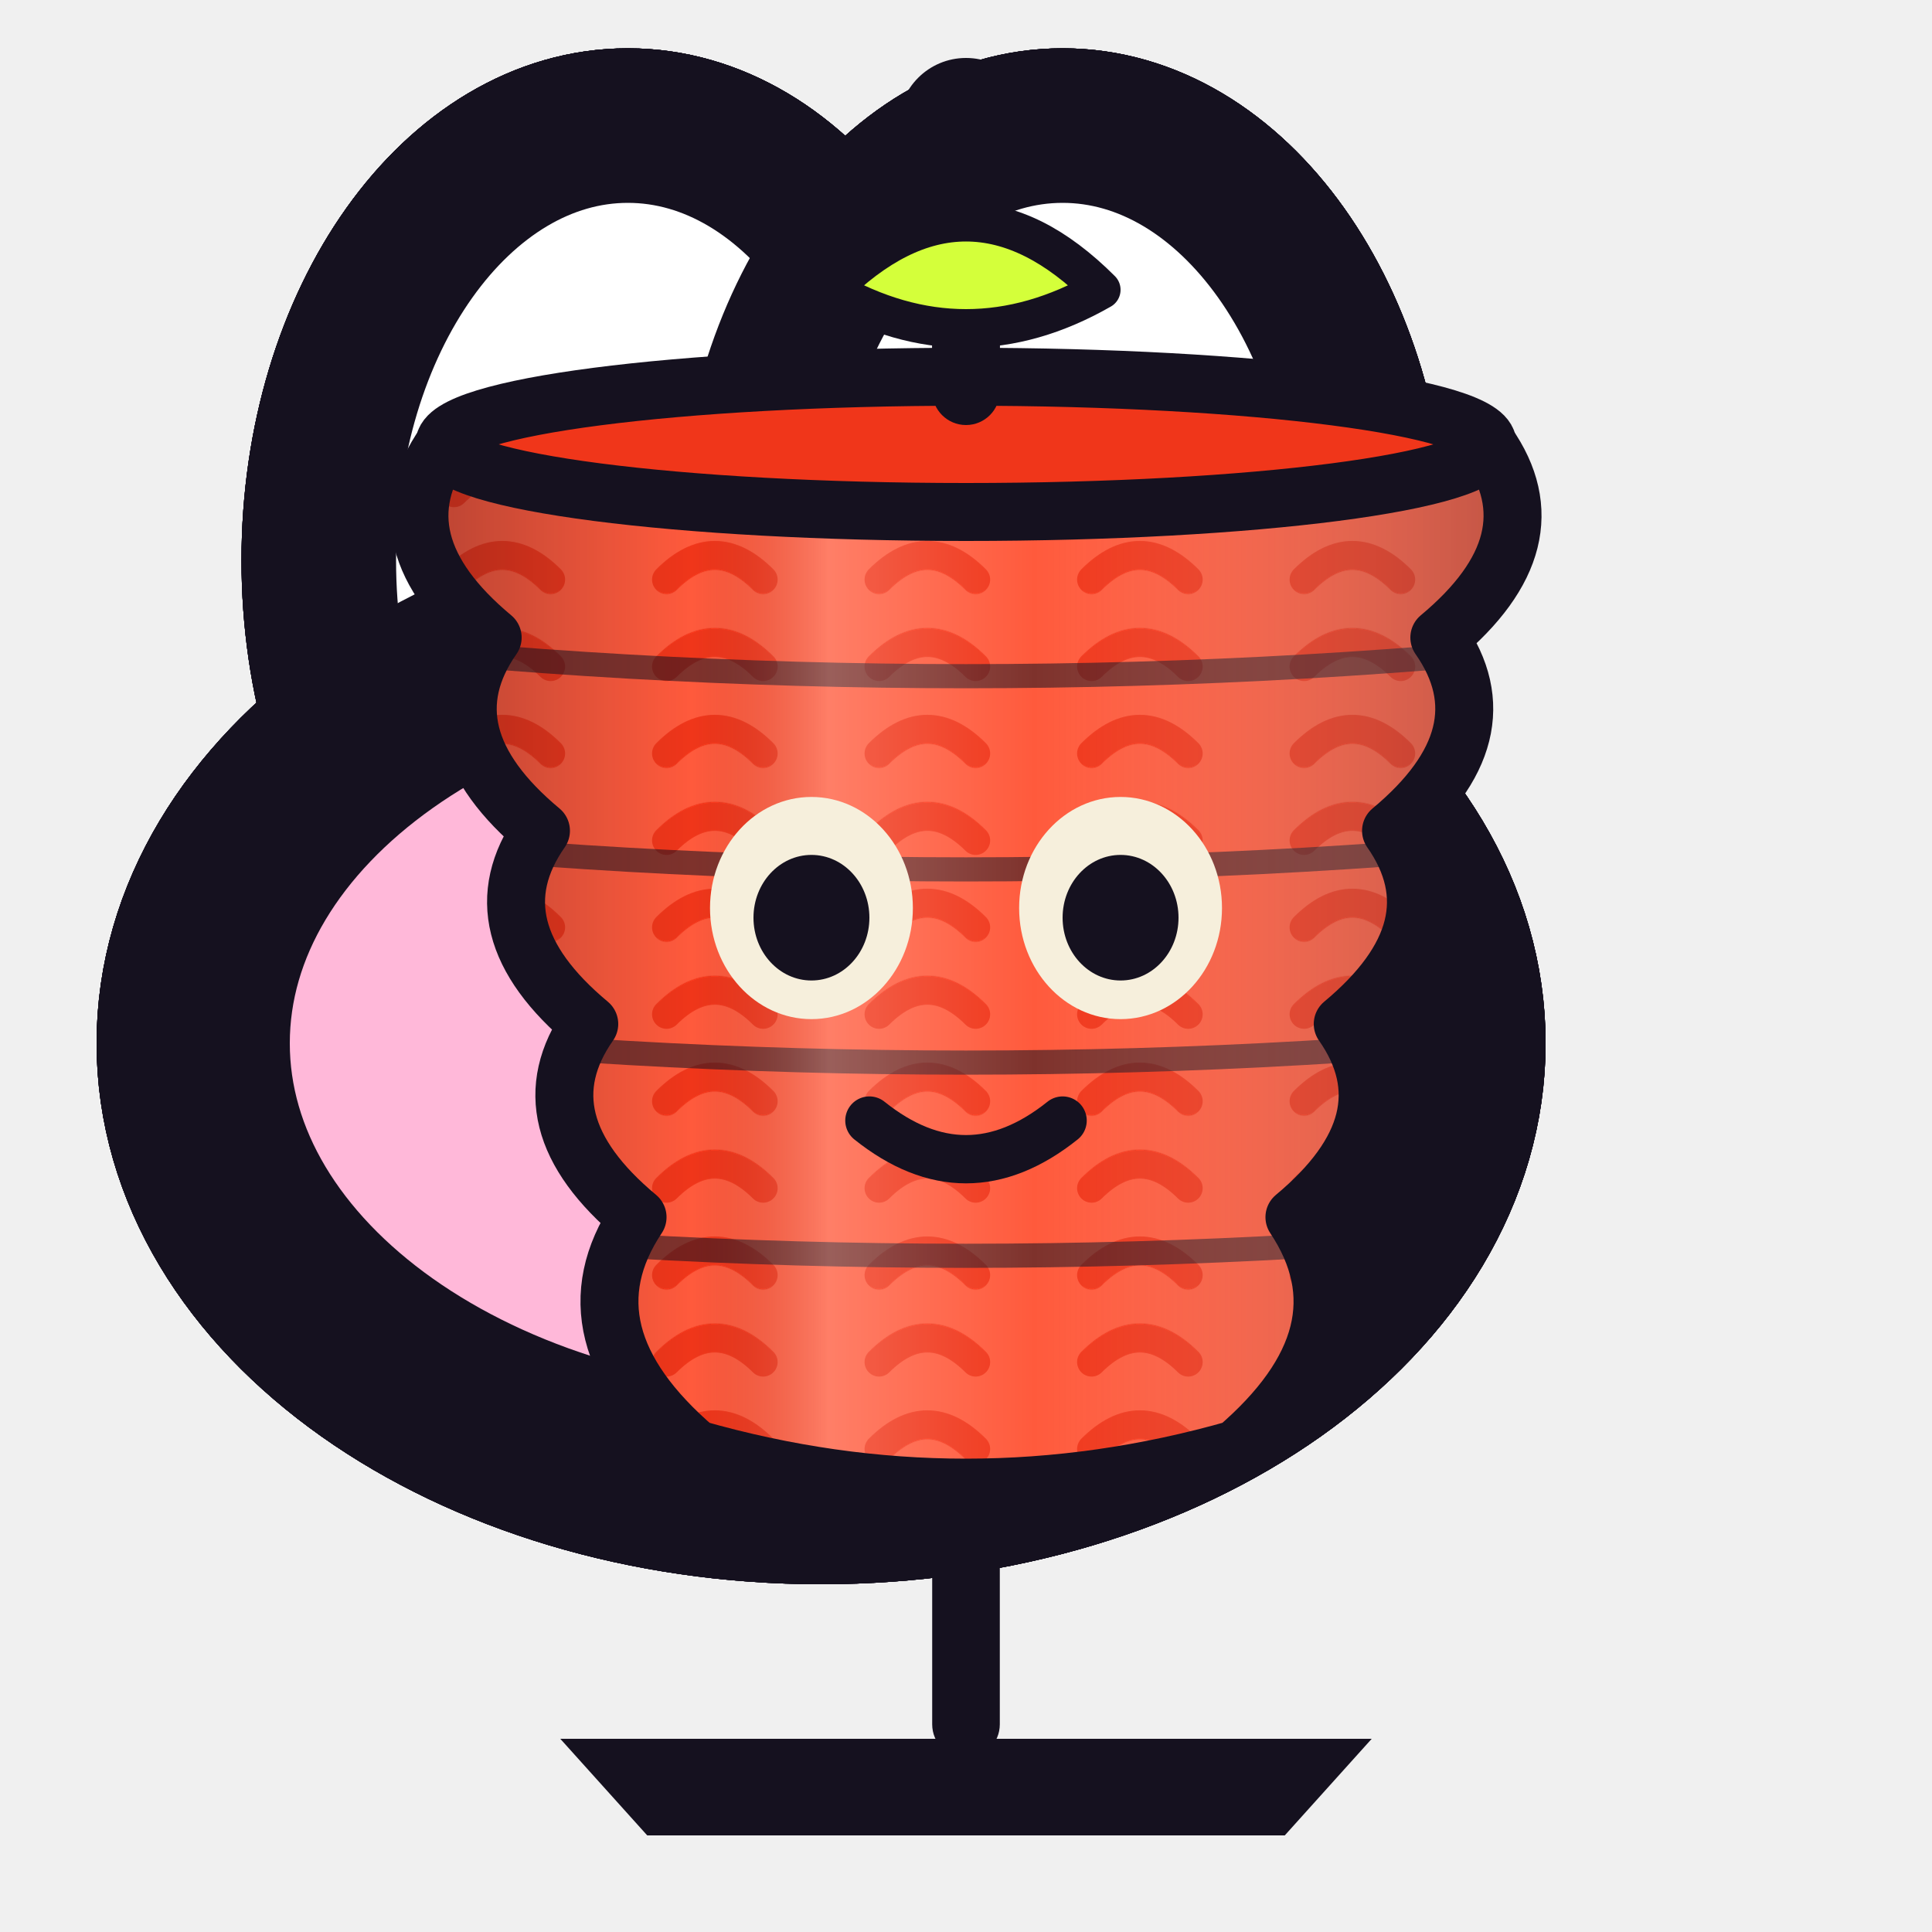
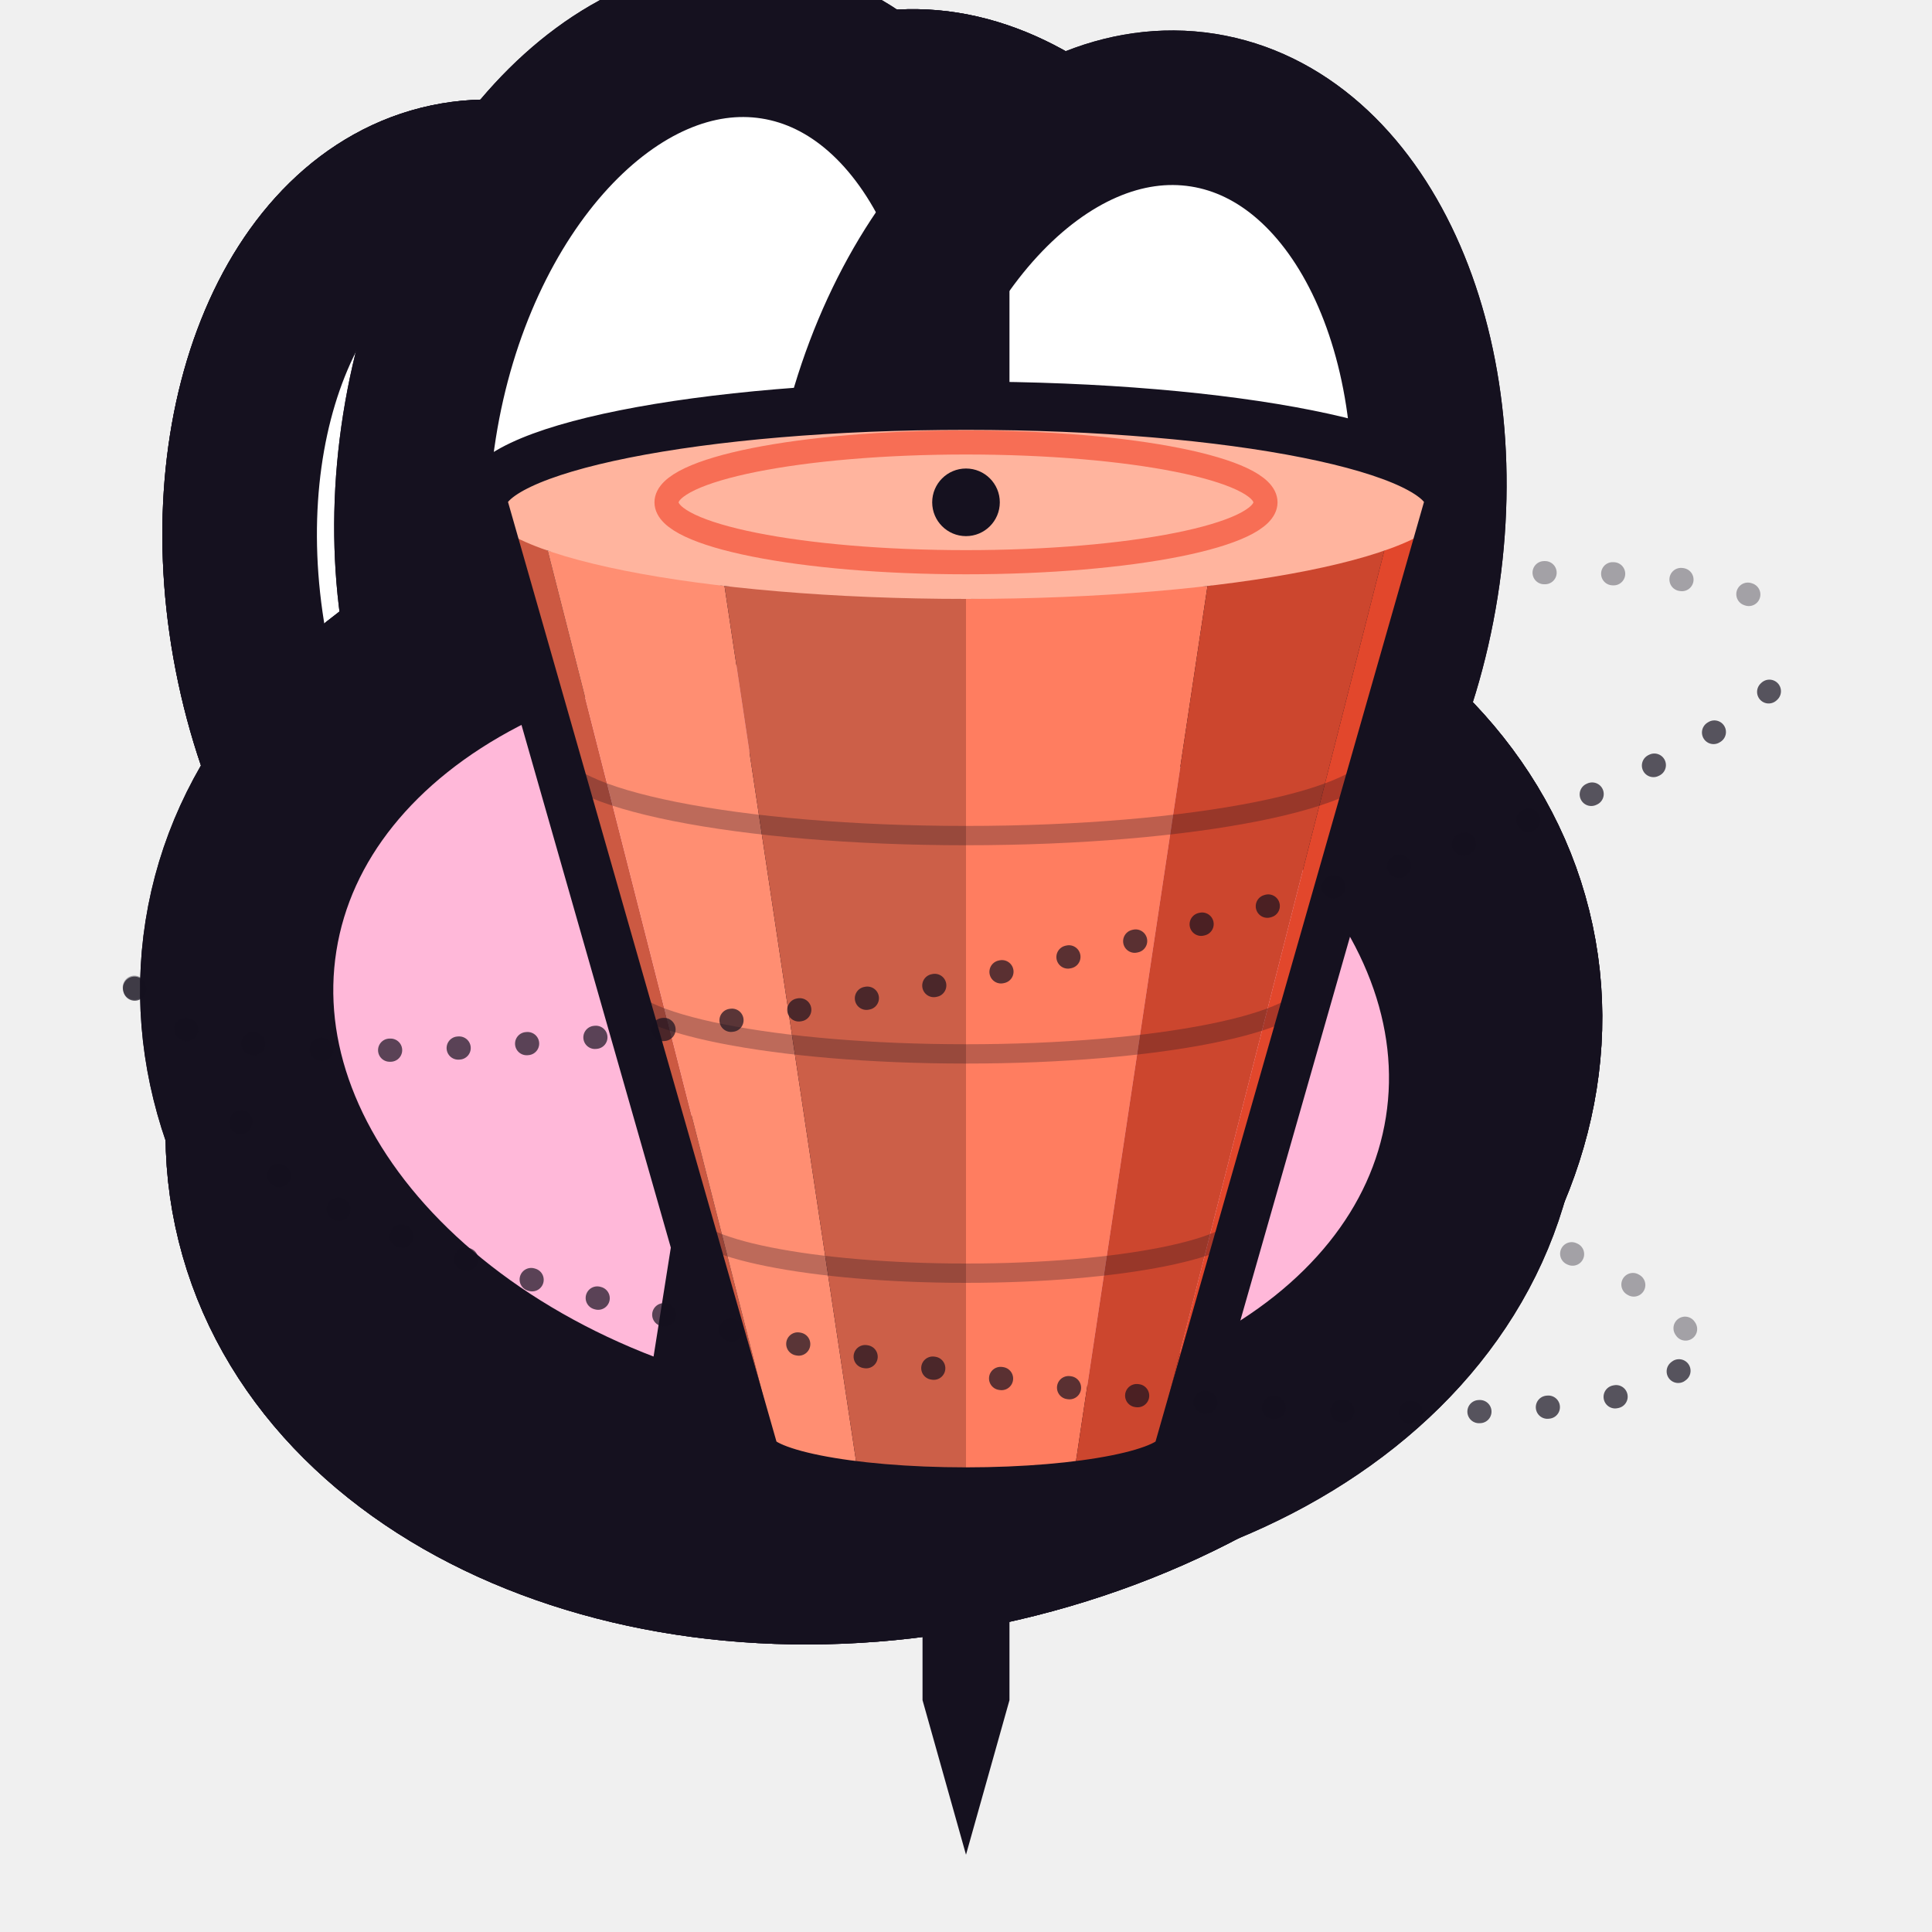
<svg xmlns="http://www.w3.org/2000/svg" viewBox="0 0 200 200" role="img" aria-label="Swarmaa">
  <defs>
-     <clipPath id="cone">
-       <path d="M46 46 Q39 56 51 66 Q44 76 56 86 Q49 96 61 106 Q54 116 66 126 Q58 138 72 150 Q100 158 128 150 Q142 138 134 126 Q146 116 139 106 Q151 96 144 86 Q156 76 149 66 Q161 56 154 46 Z" />
-     </clipPath>
-     <pattern id="sear" width="22" height="9" patternUnits="userSpaceOnUse">
-       <path d="M3 6 q5 -5 10 0" fill="none" stroke="#F0361A" stroke-width="3" stroke-linecap="round" />
-       <animateTransform attributeName="patternTransform" type="translate" from="0 0" to="22 0" dur="1.1s" repeatCount="indefinite" />
-     </pattern>
-     <linearGradient id="round" x1="0" x2="1">
-       <stop offset="0" stop-color="#15111F" stop-opacity=".45" />
-       <stop offset=".3" stop-color="#15111F" stop-opacity="0" />
-       <stop offset=".4" stop-color="#FFFFFF" stop-opacity=".22" />
-       <stop offset=".55" stop-color="#FFFFFF" stop-opacity="0" />
-       <stop offset="1" stop-color="#15111F" stop-opacity=".45" />
-     </linearGradient>
-     <symbol id="bee" viewBox="-10 -12 20 20" width="30" height="30" overflow="visible">
+     <symbol id="bee" viewBox="-10 -12 20 20" width="28" height="28" overflow="visible">
      <g fill="#FFFFFF" stroke="#15111F" stroke-width="1.6">
-         <ellipse cx="-2" cy="-5" rx="3.2" ry="4.5">
-           <animate attributeName="ry" values="4.5;1.2;4.5" dur=".14s" repeatCount="indefinite" />
+         <ellipse cx="-2.5" cy="-5.5" rx="3" ry="4.5">
+           <animate attributeName="ry" values="4.5;1;4.5" dur=".12s" repeatCount="indefinite" />
        </ellipse>
-         <ellipse cx="2.5" cy="-5" rx="3.2" ry="4.5">
-           <animate attributeName="ry" values="1.2;4.5;1.2" dur=".14s" repeatCount="indefinite" />
+         <ellipse cx="2" cy="-5.5" rx="3" ry="4.5">
+           <animate attributeName="ry" values="1;4.5;1" dur=".12s" repeatCount="indefinite" />
        </ellipse>
      </g>
-       <ellipse rx="6.5" ry="4.6" fill="currentColor" stroke="#15111F" stroke-width="2" />
-       <path d="M-1 -4.2 v8.4" stroke="#15111F" stroke-width="2" />
-       <circle cx="4" cy="-1" r="1.1" fill="#15111F" />
+       <ellipse rx="6.5" ry="4.8" fill="currentColor" stroke="#15111F" stroke-width="2" />
+       <path d="M-.5 -4.4v8.8" stroke="#15111F" stroke-width="2.2" />
    </symbol>
  </defs>
-   <g id="back">
-     <use href="#bee" x="-15" y="-12" color="#D4FF3A">
-       <animateMotion dur="3.2s" repeatCount="indefinite" path="M16 62 A84 12 0 0 1 184 62 A84 12 0 0 1 16 62" />
-       <animate attributeName="opacity" values="1;0" keyTimes="0;.5" calcMode="discrete" dur="3.2s" repeatCount="indefinite" />
+   <g transform="rotate(-12 100 84)">
+     <path d="M12 84 A88 17 0 0 1 188 84" fill="none" stroke="#15111F" stroke-width="2.4" stroke-linecap="round" stroke-dasharray="0.1 7" stroke-opacity="0.35" />
+     <use href="#bee" x="-14" y="-11" color="#D4FF3A">
+       <animateMotion path="M12 84 A88 17 0 0 1 188 84 A88 17 0 0 1 12 84" dur="3.6s" begin="-0.00s" repeatCount="indefinite" />
+       <animate attributeName="opacity" values="1;0" keyTimes="0;.5" calcMode="discrete" dur="3.6s" begin="-0.00s" repeatCount="indefinite" />
    </use>
-     <use href="#bee" x="-15" y="-12" color="#FFE08A">
-       <animateMotion dur="4s" begin="-1.3s" repeatCount="indefinite" path="M20 86 A80 12 0 0 1 180 86 A80 12 0 0 1 20 86" />
-       <animate attributeName="opacity" values="1;0" keyTimes="0;.5" calcMode="discrete" dur="4s" begin="-1.3s" repeatCount="indefinite" />
+     <use href="#bee" x="-14" y="-11" color="#FFE08A">
+       <animateMotion path="M12 84 A88 17 0 0 1 188 84 A88 17 0 0 1 12 84" dur="3.6s" begin="-1.30s" repeatCount="indefinite" />
+       <animate attributeName="opacity" values="1;0" keyTimes="0;.5" calcMode="discrete" dur="3.6s" begin="-1.30s" repeatCount="indefinite" />
    </use>
-     <use href="#bee" x="-15" y="-12" color="#9CC8FF">
-       <animateMotion dur="3.6s" begin="-2.4s" repeatCount="indefinite" path="M24 110 A76 11 0 0 1 176 110 A76 11 0 0 1 24 110" />
-       <animate attributeName="opacity" values="1;0" keyTimes="0;.5" calcMode="discrete" dur="3.6s" begin="-2.4s" repeatCount="indefinite" />
-     </use>
-     <use href="#bee" x="-15" y="-12" color="#D6C2FF">
-       <animateMotion dur="4.4s" begin="-.6s" repeatCount="indefinite" path="M30 134 A70 10 0 0 1 170 134 A70 10 0 0 1 30 134" />
-       <animate attributeName="opacity" values="1;0" keyTimes="0;.5" calcMode="discrete" dur="4.4s" begin="-.6s" repeatCount="indefinite" />
-     </use>
-     <use href="#bee" x="-15" y="-12" color="#FFB8D9">
-       <animateMotion dur="4s" begin="-3.3s" repeatCount="indefinite" path="M20 86 A80 12 0 0 1 180 86 A80 12 0 0 1 20 86" />
-       <animate attributeName="opacity" values="1;0" keyTimes="0;.5" calcMode="discrete" dur="4s" begin="-3.3s" repeatCount="indefinite" />
+     <use href="#bee" x="-14" y="-11" color="#9CC8FF">
+       <animateMotion path="M12 84 A88 17 0 0 1 188 84 A88 17 0 0 1 12 84" dur="3.6s" begin="-2.52s" repeatCount="indefinite" />
+       <animate attributeName="opacity" values="1;0" keyTimes="0;.5" calcMode="discrete" dur="3.6s" begin="-2.52s" repeatCount="indefinite" />
    </use>
  </g>
-   <rect x="96.5" y="12" width="7" height="170" rx="3.5" fill="#15111F" />
-   <circle cx="100" cy="13" r="7" fill="#15111F" />
-   <path d="M58 180 h84 l-9 10 h-66 z" fill="#15111F" />
-   <g clip-path="url(#cone)">
-     <rect x="30" y="40" width="140" height="120" fill="#FF5A3C" />
-     <rect x="30" y="40" width="140" height="120" fill="url(#sear)" />
-     <g fill="none" stroke="#15111F" stroke-width="2.5" stroke-opacity=".55">
-       <path d="M30 66 Q100 74 170 66" />
-       <path d="M30 86 Q100 94 170 86" />
-       <path d="M30 106 Q100 114 170 106" />
-       <path d="M30 126 Q100 134 170 126" />
-     </g>
-     <rect x="30" y="40" width="140" height="120" fill="url(#round)" />
+   <g transform="rotate(9 100 128)">
+     <path d="M24 128 A76 14 0 0 1 176 128" fill="none" stroke="#15111F" stroke-width="2.4" stroke-linecap="round" stroke-dasharray="0.1 7" stroke-opacity="0.35" />
+     <use href="#bee" x="-14" y="-11" color="#D6C2FF">
+       <animateMotion path="M24 128 A76 14 0 0 1 176 128 A76 14 0 0 1 24 128" dur="3.0s" begin="-0.45s" repeatCount="indefinite" />
+       <animate attributeName="opacity" values="1;0" keyTimes="0;.5" calcMode="discrete" dur="3.0s" begin="-0.45s" repeatCount="indefinite" />
+     </use>
+     <use href="#bee" x="-14" y="-11" color="#FFB8D9">
+       <animateMotion path="M24 128 A76 14 0 0 1 176 128 A76 14 0 0 1 24 128" dur="3.0s" begin="-1.86s" repeatCount="indefinite" />
+       <animate attributeName="opacity" values="1;0" keyTimes="0;.5" calcMode="discrete" dur="3.0s" begin="-1.86s" repeatCount="indefinite" />
+     </use>
  </g>
-   <path d="M46 46 Q39 56 51 66 Q44 76 56 86 Q49 96 61 106 Q54 116 66 126 Q58 138 72 150 Q100 158 128 150 Q142 138 134 126 Q146 116 139 106 Q151 96 144 86 Q156 76 149 66 Q161 56 154 46 Z" fill="none" stroke="#15111F" stroke-width="6" stroke-linejoin="round" />
-   <ellipse cx="100" cy="46" rx="54" ry="7" fill="#F0361A" stroke="#15111F" stroke-width="6" />
-   <rect x="96.5" y="20" width="7" height="24" rx="3.5" fill="#15111F" />
-   <path d="M86 30 q14 -14 28 0 q-14 8 -28 0z" fill="#D4FF3A" stroke="#15111F" stroke-width="4" stroke-linejoin="round" />
+   <path d="M100 6 L104.5 20 V176 L100 192 L95.5 176 V20 Z" fill="#15111F" />
  <g>
-     <ellipse cx="84" cy="94" rx="10.5" ry="11.5" fill="#F6EFDC">
-       <animate attributeName="ry" values="11.5;11.5;1;11.5" keyTimes="0;.93;.96;1" dur="5s" repeatCount="indefinite" />
-     </ellipse>
-     <ellipse cx="116" cy="94" rx="10.5" ry="11.5" fill="#F6EFDC">
-       <animate attributeName="ry" values="11.5;11.5;1;11.5" keyTimes="0;.93;.96;1" dur="5s" repeatCount="indefinite" />
-     </ellipse>
-     <g fill="#15111F">
-       <animateTransform attributeName="transform" type="translate" values="-3 1;3 1;3 -1;-3 1" keyTimes="0;.45;.6;1" dur="4s" repeatCount="indefinite" />
-       <ellipse cx="84" cy="95" rx="6" ry="6.5">
-         <animate attributeName="ry" values="6.5;6.5;.6;6.5" keyTimes="0;.93;.96;1" dur="5s" repeatCount="indefinite" />
-       </ellipse>
-       <ellipse cx="116" cy="95" rx="6" ry="6.5">
-         <animate attributeName="ry" values="6.5;6.5;.6;6.5" keyTimes="0;.93;.96;1" dur="5s" repeatCount="indefinite" />
-       </ellipse>
-     </g>
-     <path d="M90 116 q10 8 20 0" fill="none" stroke="#15111F" stroke-width="5" stroke-linecap="round" />
+     <path d="M100.00 62.00 L125.00 60.66 L111.00 153.81 L100.00 154.40Z" fill="#FF7D60">
+       <animate attributeName="d" values="M100.00 62.00 L125.00 60.66 L111.00 153.81 L100.00 154.40Z;M102.18 61.99 L126.86 60.43 L111.82 153.71 L100.96 154.40Z;M104.36 61.96 L128.68 60.19 L112.62 153.60 L101.92 154.38Z;M106.53 61.91 L130.44 59.93 L113.39 153.49 L102.87 154.36Z;M108.68 61.85 L132.14 59.66 L114.14 153.37 L103.82 154.33Z;M110.82 61.76 L133.78 59.37 L114.86 153.24 L104.76 154.30Z;M112.94 61.66 L135.36 59.07 L115.56 153.11 L105.69 154.25Z;M115.04 61.54 L136.86 58.76 L116.22 152.97 L106.62 154.20Z;M117.10 61.40 L138.30 58.43 L116.85 152.83 L107.52 154.13Z;M119.13 61.24 L139.67 58.09 L117.45 152.68 L108.42 154.07Z;M121.13 61.06 L140.96 57.74 L118.02 152.52 L109.30 153.99Z;M123.09 60.87 L142.17 57.37 L118.55 152.36 L110.16 153.90Z;M125.00 60.66 L143.30 57.00 L119.05 152.20 L111.00 153.81Z;M126.86 60.43 L144.35 56.62 L119.51 152.03 L111.82 153.71Z;M128.68 60.19 L145.32 56.23 L119.94 151.86 L112.62 153.60Z;M130.44 59.93 L146.19 55.83 L120.33 151.68 L113.39 153.49Z;M132.14 59.66 L146.98 55.42 L120.67 151.50 L114.14 153.37Z;M133.78 59.37 L147.69 55.01 L120.98 151.32 L114.86 153.24Z;M135.36 59.07 L148.30 54.59 L121.25 151.14 L115.56 153.11Z;M136.86 58.76 L148.81 54.16 L121.48 150.95 L116.22 152.97Z;M138.30 58.43 L149.24 53.74 L121.67 150.76 L116.85 152.83Z;M139.67 58.09 L149.57 53.31 L121.81 150.57 L117.45 152.68Z;M140.96 57.74 L149.81 52.87 L121.92 150.38 L118.02 152.52Z;M142.17 57.37 L149.95 52.44 L121.98 150.19 L118.55 152.36Z;M143.30 57.00 L150.00 52.00 L122.00 150.00 L119.05 152.20Z" dur="1.0s" repeatCount="indefinite" />
+       <animate attributeName="fill" values="#FF7D60;#FF7B5E;#FF795C;#FF775A;#FF7558;#FF7356;#FF7154;#FF6F52;#FF6D4F;#FF6A4D;#FF684B;#FF6648;#FF6446;#FF6144;#FF5F41;#FF5D3F;#FF5B3D;#FC583A;#F85638;#F55336;#F15134;#ED4E32;#E94C30;#E6492E;#E2472C" dur="1.0s" repeatCount="indefinite" />
+     </path>
+     <path d="M125.00 60.66 L143.30 57.00 L119.05 152.20 L111.00 153.81Z" fill="#CC462E">
+       <animate attributeName="d" values="M125.00 60.66 L143.30 57.00 L119.05 152.20 L111.00 153.81Z;M126.86 60.43 L144.35 56.62 L119.51 152.03 L111.82 153.71Z;M128.68 60.19 L145.32 56.23 L119.94 151.86 L112.62 153.60Z;M130.44 59.93 L146.19 55.83 L120.33 151.68 L113.39 153.49Z;M132.14 59.66 L146.98 55.42 L120.67 151.50 L114.14 153.37Z;M133.78 59.37 L147.69 55.01 L120.98 151.32 L114.86 153.24Z;M135.36 59.07 L148.30 54.59 L121.25 151.14 L115.56 153.11Z;M136.86 58.76 L148.81 54.16 L121.48 150.95 L116.22 152.97Z;M138.30 58.43 L149.24 53.74 L121.67 150.76 L116.85 152.83Z;M139.67 58.09 L149.57 53.31 L121.81 150.57 L117.45 152.68Z;M140.96 57.74 L149.81 52.87 L121.92 150.38 L118.02 152.52Z;M142.17 57.37 L149.95 52.44 L121.98 150.19 L118.55 152.36Z;M143.30 57.00 L150.00 52.00 L122.00 150.00 L119.05 152.20Z;M144.35 56.62 L149.95 51.56 L121.98 149.81 L119.51 152.03Z;M145.32 56.23 L149.81 51.13 L121.92 149.62 L119.94 151.86Z;M146.19 55.83 L149.57 50.69 L121.81 149.43 L120.33 151.68Z;M146.98 55.42 L149.24 50.26 L121.67 149.24 L120.67 151.50Z;M147.69 55.01 L148.81 49.84 L121.48 149.05 L120.98 151.32Z;M148.30 54.59 L148.30 49.41 L121.25 148.86 L121.25 151.14Z;M150.00 52.00 L150.00 52.00 L122.00 150.00 L122.00 150.00Z;M150.00 52.00 L150.00 52.00 L122.00 150.00 L122.00 150.00Z;M150.00 52.00 L150.00 52.00 L122.00 150.00 L122.00 150.00Z;M150.00 52.00 L150.00 52.00 L122.00 150.00 L122.00 150.00Z;M150.00 52.00 L150.00 52.00 L122.00 150.00 L122.00 150.00Z;M150.00 52.00 L150.00 52.00 L122.00 150.00 L122.00 150.00Z" dur="1.0s" repeatCount="indefinite" />
+       <animate attributeName="fill" values="#CC462E;#CC442C;#CC432B;#CC4229;#CC4128;#CB3F26;#C83E25;#C63C24;#C43B23;#C13921;#BF3720;#BD361F;#BA341E;#B9331C;#B6311B;#B4301A;#B22F19;#B02D17;#AE2C16;#AC2A16;#AA2914;#A82813;#A72712;#A52611;#A42511" dur="1.0s" repeatCount="indefinite" />
+     </path>
+     <path d="M143.30 57.00 L150.00 52.00 L122.00 150.00 L119.05 152.20Z" fill="#E2472C">
+       <animate attributeName="d" values="M143.30 57.00 L150.00 52.00 L122.00 150.00 L119.05 152.20Z;M144.35 56.62 L149.95 51.56 L121.98 149.81 L119.51 152.03Z;M145.32 56.23 L149.81 51.13 L121.92 149.62 L119.94 151.86Z;M146.19 55.83 L149.57 50.69 L121.81 149.43 L120.33 151.68Z;M146.98 55.42 L149.24 50.26 L121.67 149.24 L120.67 151.50Z;M147.69 55.01 L148.81 49.84 L121.48 149.05 L120.98 151.32Z;M148.30 54.59 L148.30 49.41 L121.25 148.86 L121.25 151.14Z;M150.00 52.00 L150.00 52.00 L122.00 150.00 L122.00 150.00Z;M150.00 52.00 L150.00 52.00 L122.00 150.00 L122.00 150.00Z;M150.00 52.00 L150.00 52.00 L122.00 150.00 L122.00 150.00Z;M150.00 52.00 L150.00 52.00 L122.00 150.00 L122.00 150.00Z;M150.00 52.00 L150.00 52.00 L122.00 150.00 L122.00 150.00Z;M150.00 52.00 L150.00 52.00 L122.00 150.00 L122.00 150.00Z;M150.00 52.00 L150.00 52.00 L122.00 150.00 L122.00 150.00Z;M150.00 52.00 L150.00 52.00 L122.00 150.00 L122.00 150.00Z;M150.00 52.00 L150.00 52.00 L122.00 150.00 L122.00 150.00Z;M150.00 52.00 L150.00 52.00 L122.00 150.00 L122.00 150.00Z;M150.00 52.00 L150.00 52.00 L122.00 150.00 L122.00 150.00Z;M150.00 52.00 L150.00 52.00 L122.00 150.00 L122.00 150.00Z;M150.00 52.00 L150.00 52.00 L122.00 150.00 L122.00 150.00Z;M150.00 52.00 L150.00 52.00 L122.00 150.00 L122.00 150.00Z;M150.00 52.00 L150.00 52.00 L122.00 150.00 L122.00 150.00Z;M150.00 52.00 L150.00 52.00 L122.00 150.00 L122.00 150.00Z;M150.00 52.00 L150.00 52.00 L122.00 150.00 L122.00 150.00Z;M150.00 52.00 L150.00 52.00 L122.00 150.00 L122.00 150.00Z" dur="1.0s" repeatCount="indefinite" />
+       <animate attributeName="fill" values="#E2472C;#DF442A;#DB4228;#D84026;#D43E24;#D13B22;#CE3920;#CB371F;#C8351D;#C5331B;#C2311A;#BF3018;#BD2E17;#BB2C15;#B82B14;#B62913;#B42812;#B22711;#B12610;#AF250F;#AE240E;#AC230D;#AB220D;#AA220C;#A9210C" dur="1.0s" repeatCount="indefinite" />
+     </path>
+     <path d="M150.00 52.00 L150.00 52.00 L122.00 150.00 L122.00 150.00Z" fill="#A42511">
+       <animate attributeName="d" values="M150.00 52.00 L150.00 52.00 L122.00 150.00 L122.00 150.00Z;M150.00 52.00 L150.00 52.00 L122.00 150.00 L122.00 150.00Z;M150.00 52.00 L150.00 52.00 L122.00 150.00 L122.00 150.00Z;M150.00 52.00 L150.00 52.00 L122.00 150.00 L122.00 150.00Z;M150.00 52.00 L150.00 52.00 L122.00 150.00 L122.00 150.00Z;M150.00 52.00 L150.00 52.00 L122.00 150.00 L122.00 150.00Z;M150.00 52.00 L150.00 52.00 L122.00 150.00 L122.00 150.00Z;M150.00 52.00 L150.00 52.00 L122.00 150.00 L122.00 150.00Z;M150.00 52.00 L150.00 52.00 L122.00 150.00 L122.00 150.00Z;M150.00 52.00 L150.00 52.00 L122.00 150.00 L122.00 150.00Z;M150.00 52.00 L150.00 52.00 L122.00 150.00 L122.00 150.00Z;M150.00 52.00 L150.00 52.00 L122.00 150.00 L122.00 150.00Z;M150.00 52.00 L150.00 52.00 L122.00 150.00 L122.00 150.00Z;M150.00 52.00 L150.00 52.00 L122.00 150.00 L122.00 150.00Z;M150.00 52.00 L150.00 52.00 L122.00 150.00 L122.00 150.00Z;M150.00 52.00 L150.00 52.00 L122.00 150.00 L122.00 150.00Z;M150.00 52.00 L150.00 52.00 L122.00 150.00 L122.00 150.00Z;M150.00 52.00 L150.00 52.00 L122.00 150.00 L122.00 150.00Z;M150.00 52.00 L150.00 52.00 L122.00 150.00 L122.00 150.00Z;M150.00 52.00 L150.00 52.00 L122.00 150.00 L122.00 150.00Z;M150.00 52.00 L150.00 52.00 L122.00 150.00 L122.00 150.00Z;M150.00 52.00 L150.00 52.00 L122.00 150.00 L122.00 150.00Z;M150.00 52.00 L150.00 52.00 L122.00 150.00 L122.00 150.00Z;M150.00 52.00 L150.00 52.00 L122.00 150.00 L122.00 150.00Z;M150.00 52.00 L150.00 52.00 L122.00 150.00 L122.00 150.00Z" dur="1.0s" repeatCount="indefinite" />
+       <animate attributeName="fill" values="#A42511;#A2240F;#A0230F;#9F220E;#9E210D;#9D210D;#9C200C;#9B1F0C;#9A1F0B;#991E0A;#981D0A;#981D0A;#971D0A;#971D09;#971C09;#971C09;#971C09;#971C09;#971C09;#971C09;#971D0A;#981D0A;#981D0A;#991D0A;#9A1E0B" dur="1.0s" repeatCount="indefinite" />
+     </path>
+     <path d="M150.00 52.00 L150.00 52.00 L122.00 150.00 L122.00 150.00Z" fill="#A9210C">
+       <animate attributeName="d" values="M150.00 52.00 L150.00 52.00 L122.00 150.00 L122.00 150.00Z;M150.00 52.00 L150.00 52.00 L122.00 150.00 L122.00 150.00Z;M150.00 52.00 L150.00 52.00 L122.00 150.00 L122.00 150.00Z;M150.00 52.00 L150.00 52.00 L122.00 150.00 L122.00 150.00Z;M150.00 52.00 L150.00 52.00 L122.00 150.00 L122.00 150.00Z;M150.00 52.00 L150.00 52.00 L122.00 150.00 L122.00 150.00Z;M150.00 52.00 L150.00 52.00 L122.00 150.00 L122.00 150.00Z;M150.00 52.00 L150.00 52.00 L122.00 150.00 L122.00 150.00Z;M150.00 52.00 L150.00 52.00 L122.00 150.00 L122.00 150.00Z;M150.00 52.00 L150.00 52.00 L122.00 150.00 L122.00 150.00Z;M150.00 52.00 L150.00 52.00 L122.00 150.00 L122.00 150.00Z;M150.00 52.00 L150.00 52.00 L122.00 150.00 L122.00 150.00Z;M150.00 52.00 L150.00 52.00 L122.00 150.00 L122.00 150.00Z;M150.00 52.00 L150.00 52.00 L122.00 150.00 L122.00 150.00Z;M150.00 52.00 L150.00 52.00 L122.00 150.00 L122.00 150.00Z;M150.00 52.00 L150.00 52.00 L122.00 150.00 L122.00 150.00Z;M150.00 52.00 L150.00 52.00 L122.00 150.00 L122.00 150.00Z;M150.00 52.00 L150.00 52.00 L122.00 150.00 L122.00 150.00Z;M150.00 52.00 L150.00 52.00 L122.00 150.00 L122.00 150.00Z;M50.00 52.00 L50.00 52.00 L78.00 150.00 L78.00 150.00Z;M50.00 52.00 L50.00 52.00 L78.00 150.00 L78.00 150.00Z;M50.00 52.00 L50.00 52.00 L78.00 150.00 L78.00 150.00Z;M50.00 52.00 L50.00 52.00 L78.00 150.00 L78.00 150.00Z;M50.00 52.00 L50.00 52.00 L78.00 150.00 L78.00 150.00Z;M50.00 52.00 L50.00 52.00 L78.00 150.00 L78.00 150.00Z" dur="1.0s" repeatCount="indefinite" />
+       <animate attributeName="fill" values="#A9210C;#A9210B;#A8200B;#A8200B;#A8200B;#A8200B;#A8200B;#A9200B;#A9210C;#AA210C;#AB220D;#AC220D;#AD230E;#AE240F;#B0250F;#B12610;#B32711;#B52912;#B72A14;#B92C15;#BC2D16;#BE2F18;#C13119;#C4321B;#C6341C" dur="1.0s" repeatCount="indefinite" />
+     </path>
+     <path d="M150.00 52.00 L150.00 52.00 L122.00 150.00 L122.00 150.00Z" fill="#9A1E0B">
+       <animate attributeName="d" values="M150.00 52.00 L150.00 52.00 L122.00 150.00 L122.00 150.00Z;M150.00 52.00 L150.00 52.00 L122.00 150.00 L122.00 150.00Z;M150.00 52.00 L150.00 52.00 L122.00 150.00 L122.00 150.00Z;M150.00 52.00 L150.00 52.00 L122.00 150.00 L122.00 150.00Z;M150.00 52.00 L150.00 52.00 L122.00 150.00 L122.00 150.00Z;M150.00 52.00 L150.00 52.00 L122.00 150.00 L122.00 150.00Z;M150.00 52.00 L150.00 52.00 L122.00 150.00 L122.00 150.00Z;M50.00 52.00 L50.00 52.00 L78.00 150.00 L78.00 150.00Z;M50.00 52.00 L50.00 52.00 L78.00 150.00 L78.00 150.00Z;M50.00 52.00 L50.00 52.00 L78.00 150.00 L78.00 150.00Z;M50.00 52.00 L50.00 52.00 L78.00 150.00 L78.00 150.00Z;M50.00 52.00 L50.00 52.00 L78.00 150.00 L78.00 150.00Z;M50.00 52.00 L50.00 52.00 L78.00 150.00 L78.00 150.00Z;M50.00 52.00 L50.00 52.00 L78.00 150.00 L78.00 150.00Z;M50.00 52.00 L50.00 52.00 L78.00 150.00 L78.00 150.00Z;M50.00 52.00 L50.00 52.00 L78.00 150.00 L78.00 150.00Z;M50.00 52.00 L50.00 52.00 L78.00 150.00 L78.00 150.00Z;M50.00 52.00 L50.00 52.00 L78.00 150.00 L78.00 150.00Z;M50.00 52.00 L50.00 52.00 L78.00 150.00 L78.00 150.00Z;M50.00 52.00 L50.00 52.00 L78.00 150.00 L78.00 150.00Z;M50.00 52.00 L50.00 52.00 L78.00 150.00 L78.00 150.00Z;M50.00 52.00 L50.00 52.00 L78.00 150.00 L78.00 150.00Z;M50.00 52.00 L50.00 52.00 L78.00 150.00 L78.00 150.00Z;M50.00 52.00 L50.00 52.00 L78.00 150.00 L78.00 150.00Z;M50.00 52.00 L50.00 52.00 L78.00 150.00 L78.00 150.00Z" dur="1.0s" repeatCount="indefinite" />
+       <animate attributeName="fill" values="#9A1E0B;#9A1F0C;#9B1F0C;#9C200C;#9D210D;#9F220D;#A0220F;#A1240F;#A32410;#A42611;#A62712;#A82713;#A92914;#AB2A15;#AD2B16;#AF2C17;#B12E18;#B32F19;#B5311A;#B7321C;#B9341D;#BC351E;#BE361F;#C03821;#C33922" dur="1.0s" repeatCount="indefinite" />
+     </path>
+     <path d="M50.00 52.00 L50.00 52.00 L78.00 150.00 L78.00 150.00Z" fill="#C6341C">
+       <animate attributeName="d" values="M50.00 52.00 L50.00 52.00 L78.00 150.00 L78.00 150.00Z;M50.00 52.00 L50.00 52.00 L78.00 150.00 L78.00 150.00Z;M50.00 52.00 L50.00 52.00 L78.00 150.00 L78.00 150.00Z;M50.00 52.00 L50.00 52.00 L78.00 150.00 L78.00 150.00Z;M50.00 52.00 L50.00 52.00 L78.00 150.00 L78.00 150.00Z;M50.00 52.00 L50.00 52.00 L78.00 150.00 L78.00 150.00Z;M50.00 52.00 L50.00 52.00 L78.00 150.00 L78.00 150.00Z;M50.00 52.00 L50.00 52.00 L78.00 150.00 L78.00 150.00Z;M50.00 52.00 L50.00 52.00 L78.00 150.00 L78.00 150.00Z;M50.00 52.00 L50.00 52.00 L78.00 150.00 L78.00 150.00Z;M50.00 52.00 L50.00 52.00 L78.00 150.00 L78.00 150.00Z;M50.00 52.00 L50.00 52.00 L78.00 150.00 L78.00 150.00Z;M50.00 52.00 L50.00 52.00 L78.00 150.00 L78.00 150.00Z;M50.00 52.00 L50.00 52.00 L78.00 150.00 L78.00 150.00Z;M50.00 52.00 L50.00 52.00 L78.00 150.00 L78.00 150.00Z;M50.00 52.00 L50.00 52.00 L78.00 150.00 L78.00 150.00Z;M50.00 52.00 L50.00 52.00 L78.00 150.00 L78.00 150.00Z;M50.00 52.00 L50.00 52.00 L78.00 150.00 L78.00 150.00Z;M50.00 52.00 L50.00 52.00 L78.00 150.00 L78.00 150.00Z;M50.00 52.00 L50.00 52.00 L78.00 150.00 L78.00 150.00Z;M50.00 52.00 L50.00 52.00 L78.00 150.00 L78.00 150.00Z;M50.00 52.00 L50.00 52.00 L78.00 150.00 L78.00 150.00Z;M50.00 52.00 L50.00 52.00 L78.00 150.00 L78.00 150.00Z;M50.00 52.00 L50.00 52.00 L78.00 150.00 L78.00 150.00Z;M50.00 52.00 L50.00 52.00 L78.00 150.00 L78.00 150.00Z" dur="1.0s" repeatCount="indefinite" />
+       <animate attributeName="fill" values="#C6341C;#C9361E;#CC381F;#CF3A21;#D33C23;#D63F25;#D94127;#DD4329;#E0462B;#E4482D;#E84A2F;#EB4D31;#EF4F33;#F35235;#F65437;#FA5739;#FE593B;#FF5C3E;#FF5E40;#FF6043;#FF6345;#FF6547;#FF674A;#FF694C;#FF6C4E" dur="1.0s" repeatCount="indefinite" />
+     </path>
+     <path d="M50.00 52.00 L50.00 52.00 L78.00 150.00 L78.00 150.00Z" fill="#C33922">
+       <animate attributeName="d" values="M50.00 52.00 L50.00 52.00 L78.00 150.00 L78.00 150.00Z;M50.00 52.00 L50.00 52.00 L78.00 150.00 L78.00 150.00Z;M50.00 52.00 L50.00 52.00 L78.00 150.00 L78.00 150.00Z;M50.00 52.00 L50.00 52.00 L78.00 150.00 L78.00 150.00Z;M50.00 52.00 L50.00 52.00 L78.00 150.00 L78.00 150.00Z;M50.00 52.00 L50.00 52.00 L78.00 150.00 L78.00 150.00Z;M50.00 52.00 L50.00 52.00 L78.00 150.00 L78.00 150.00Z;M50.00 52.00 L50.00 52.00 L78.00 150.00 L78.00 150.00Z;M50.00 52.00 L50.00 52.00 L78.00 150.00 L78.00 150.00Z;M50.00 52.00 L50.00 52.00 L78.00 150.00 L78.00 150.00Z;M50.00 52.00 L50.00 52.00 L78.00 150.00 L78.00 150.00Z;M50.00 52.00 L50.00 52.00 L78.00 150.00 L78.00 150.00Z;M50.00 52.00 L50.00 52.00 L78.00 150.00 L78.00 150.00Z;M50.00 52.00 L50.00 52.00 L78.00 150.00 L78.00 150.00Z;M50.00 52.00 L50.00 52.00 L78.00 150.00 L78.00 150.00Z;M50.00 52.00 L50.00 52.00 L78.00 150.00 L78.00 150.00Z;M50.00 52.00 L50.00 52.00 L78.00 150.00 L78.00 150.00Z;M50.00 52.00 L50.00 52.00 L78.00 150.00 L78.00 150.00Z;M50.00 52.00 L50.00 52.00 L78.00 150.00 L78.00 150.00Z;M51.19 49.84 L52.31 55.01 L79.02 151.32 L78.52 149.05Z;M50.76 50.26 L53.02 55.42 L79.33 151.50 L78.33 149.24Z;M50.43 50.69 L53.81 55.83 L79.67 151.68 L78.19 149.43Z;M50.19 51.13 L54.68 56.23 L80.06 151.86 L78.08 149.62Z;M50.05 51.56 L55.65 56.62 L80.49 152.03 L78.02 149.81Z;M50.00 52.00 L56.70 57.00 L80.95 152.20 L78.00 150.00Z" dur="1.0s" repeatCount="indefinite" />
+       <animate attributeName="fill" values="#C33922;#C53B23;#C73C24;#C93E26;#CC4027;#CC4129;#CC432A;#CC442C;#CC462D;#CC472E;#CC4830;#CC4931;#CC4B33;#CC4D34;#CC4E36;#CC4F37;#CC5038;#CC5239;#CC533B;#CC543C;#CC553D;#CC563E;#CC573F;#CC5840;#CC5942" dur="1.0s" repeatCount="indefinite" />
+     </path>
+     <path d="M50.00 52.00 L50.00 52.00 L78.00 150.00 L78.00 150.00Z" fill="#FF6C4E">
+       <animate attributeName="d" values="M50.00 52.00 L50.00 52.00 L78.00 150.00 L78.00 150.00Z;M50.00 52.00 L50.00 52.00 L78.00 150.00 L78.00 150.00Z;M50.00 52.00 L50.00 52.00 L78.00 150.00 L78.00 150.00Z;M50.00 52.00 L50.00 52.00 L78.00 150.00 L78.00 150.00Z;M50.00 52.00 L50.00 52.00 L78.00 150.00 L78.00 150.00Z;M50.00 52.00 L50.00 52.00 L78.00 150.00 L78.00 150.00Z;M50.00 52.00 L50.00 52.00 L78.00 150.00 L78.00 150.00Z;M51.19 49.84 L52.31 55.01 L79.02 151.32 L78.52 149.05Z;M50.76 50.26 L53.02 55.42 L79.33 151.50 L78.33 149.24Z;M50.43 50.69 L53.81 55.83 L79.67 151.68 L78.19 149.43Z;M50.19 51.13 L54.68 56.23 L80.06 151.86 L78.08 149.62Z;M50.05 51.56 L55.65 56.62 L80.49 152.03 L78.02 149.81Z;M50.00 52.00 L56.70 57.00 L80.95 152.20 L78.00 150.00Z;M50.05 52.44 L57.83 57.37 L81.45 152.36 L78.02 150.19Z;M50.19 52.87 L59.04 57.74 L81.98 152.52 L78.08 150.38Z;M50.43 53.31 L60.33 58.09 L82.55 152.68 L78.19 150.57Z;M50.76 53.74 L61.70 58.43 L83.15 152.83 L78.33 150.76Z;M51.19 54.16 L63.14 58.76 L83.78 152.97 L78.52 150.95Z;M51.70 54.59 L64.64 59.07 L84.44 153.11 L78.75 151.14Z;M52.31 55.01 L66.22 59.37 L85.14 153.24 L79.02 151.32Z;M53.02 55.42 L67.86 59.66 L85.86 153.37 L79.33 151.50Z;M53.81 55.83 L69.56 59.93 L86.61 153.49 L79.67 151.68Z;M54.68 56.23 L71.32 60.19 L87.38 153.60 L80.06 151.86Z;M55.65 56.62 L73.14 60.43 L88.18 153.71 L80.49 152.03Z;M56.70 57.00 L75.00 60.66 L89.00 153.81 L80.95 152.20Z" dur="1.0s" repeatCount="indefinite" />
+       <animate attributeName="fill" values="#FF6C4E;#FF6E50;#FF7053;#FF7255;#FF7457;#FF7659;#FF785B;#FF7A5D;#FF7C5F;#FF7D61;#FF7F62;#FF8164;#FF8266;#FF8467;#FF8569;#FF866A;#FF886B;#FF896D;#FF8A6E;#FF8B6F;#FF8C6F;#FF8C70;#FF8D71;#FF8E72;#FF8E72" dur="1.0s" repeatCount="indefinite" />
+     </path>
+     <path d="M50.00 52.00 L56.70 57.00 L80.95 152.20 L78.00 150.00Z" fill="#CC5942">
+       <animate attributeName="d" values="M50.00 52.00 L56.70 57.00 L80.95 152.20 L78.00 150.00Z;M50.05 52.44 L57.83 57.37 L81.45 152.36 L78.02 150.19Z;M50.19 52.87 L59.04 57.74 L81.98 152.52 L78.08 150.38Z;M50.43 53.31 L60.33 58.09 L82.55 152.68 L78.19 150.57Z;M50.76 53.74 L61.70 58.43 L83.15 152.83 L78.33 150.76Z;M51.19 54.16 L63.14 58.76 L83.78 152.97 L78.52 150.95Z;M51.70 54.59 L64.64 59.07 L84.44 153.11 L78.75 151.14Z;M52.31 55.01 L66.22 59.37 L85.14 153.24 L79.02 151.32Z;M53.02 55.42 L67.86 59.66 L85.86 153.37 L79.33 151.50Z;M53.81 55.83 L69.56 59.93 L86.61 153.49 L79.67 151.68Z;M54.68 56.23 L71.32 60.19 L87.38 153.60 L80.06 151.86Z;M55.65 56.62 L73.14 60.43 L88.18 153.71 L80.49 152.03Z;M56.70 57.00 L75.00 60.66 L89.00 153.81 L80.95 152.20Z;M57.83 57.37 L76.91 60.87 L89.84 153.90 L81.45 152.36Z;M59.04 57.74 L78.87 61.06 L90.70 153.99 L81.98 152.52Z;M60.33 58.09 L80.87 61.24 L91.58 154.07 L82.55 152.68Z;M61.70 58.43 L82.90 61.40 L92.48 154.13 L83.15 152.83Z;M63.14 58.76 L84.96 61.54 L93.38 154.20 L83.78 152.97Z;M64.64 59.07 L87.06 61.66 L94.31 154.25 L84.44 153.11Z;M66.22 59.37 L89.18 61.76 L95.24 154.30 L85.14 153.24Z;M67.86 59.66 L91.32 61.85 L96.18 154.33 L85.86 153.37Z;M69.56 59.93 L93.47 61.91 L97.13 154.36 L86.61 153.49Z;M71.32 60.19 L95.64 61.96 L98.08 154.38 L87.38 153.60Z;M73.14 60.43 L97.82 61.99 L99.04 154.40 L88.18 153.71Z;M75.00 60.66 L100.00 62.00 L100.00 154.40 L89.00 153.81Z" dur="1.0s" repeatCount="indefinite" />
+       <animate attributeName="fill" values="#CC5942;#CC5A42;#CC5B43;#CC5B44;#CC5D45;#CC5D46;#CC5E46;#CC5F47;#CC5F47;#CC5F48;#CC6048;#CC6049;#CC6049;#CC6049;#CC614A;#CC614A;#CC614A;#CC614A;#CC614A;#CC614A;#CC6049;#CC6049;#CC6048;#CC6048;#CC5F48" dur="1.0s" repeatCount="indefinite" />
+     </path>
+     <path d="M56.70 57.00 L75.00 60.66 L89.00 153.81 L80.95 152.20Z" fill="#FF8E72">
+       <animate attributeName="d" values="M56.70 57.00 L75.00 60.66 L89.00 153.81 L80.95 152.20Z;M57.83 57.37 L76.91 60.87 L89.84 153.90 L81.45 152.36Z;M59.04 57.74 L78.87 61.06 L90.70 153.99 L81.98 152.52Z;M60.33 58.09 L80.87 61.24 L91.58 154.07 L82.55 152.68Z;M61.70 58.43 L82.90 61.40 L92.48 154.13 L83.15 152.83Z;M63.14 58.76 L84.96 61.54 L93.38 154.20 L83.78 152.97Z;M64.64 59.07 L87.06 61.66 L94.31 154.25 L84.44 153.11Z;M66.22 59.37 L89.18 61.76 L95.24 154.30 L85.14 153.24Z;M67.86 59.66 L91.32 61.85 L96.18 154.33 L85.86 153.37Z;M69.56 59.93 L93.47 61.91 L97.13 154.36 L86.61 153.49Z;M71.32 60.19 L95.64 61.96 L98.08 154.38 L87.38 153.60Z;M73.14 60.43 L97.82 61.99 L99.04 154.40 L88.18 153.71Z;M75.00 60.66 L100.00 62.00 L100.00 154.40 L89.00 153.81Z;M76.91 60.87 L102.18 61.99 L100.96 154.40 L89.84 153.90Z;M78.87 61.06 L104.36 61.96 L101.92 154.38 L90.70 153.99Z;M80.87 61.24 L106.53 61.91 L102.87 154.36 L91.58 154.07Z;M82.90 61.40 L108.68 61.85 L103.82 154.33 L92.48 154.13Z;M84.96 61.54 L110.82 61.76 L104.76 154.30 L93.38 154.20Z;M87.06 61.66 L112.94 61.66 L105.69 154.25 L94.31 154.25Z;M89.18 61.76 L115.04 61.54 L106.62 154.20 L95.24 154.30Z;M91.32 61.85 L117.10 61.40 L107.52 154.13 L96.18 154.33Z;M93.47 61.91 L119.13 61.24 L108.42 154.07 L97.13 154.36Z;M95.64 61.96 L121.13 61.06 L109.30 153.99 L98.08 154.38Z;M97.82 61.99 L123.09 60.87 L110.16 153.90 L99.04 154.40Z;M100.00 62.00 L125.00 60.66 L111.00 153.81 L100.00 154.40Z" dur="1.0s" repeatCount="indefinite" />
+       <animate attributeName="fill" values="#FF8E72;#FF8E72;#FF8F73;#FF8F73;#FF8F73;#FF8F73;#FF8F73;#FF8F73;#FF8E72;#FF8E72;#FF8D71;#FF8D71;#FF8C70;#FF8B6F;#FF8A6E;#FF896D;#FF886C;#FF876B;#FF8669;#FF8468;#FF8367;#FF8165;#FF8063;#FF7E62;#FF7D60" dur="1.0s" repeatCount="indefinite" />
+     </path>
+     <path d="M75.00 60.66 L100.00 62.00 L100.00 154.40 L89.00 153.81Z" fill="#CC5F48">
+       <animate attributeName="d" values="M75.00 60.66 L100.00 62.00 L100.00 154.40 L89.00 153.81Z;M76.91 60.87 L102.18 61.99 L100.96 154.40 L89.84 153.90Z;M78.87 61.06 L104.36 61.96 L101.92 154.38 L90.70 153.99Z;M80.87 61.24 L106.53 61.91 L102.87 154.36 L91.58 154.07Z;M82.90 61.40 L108.68 61.85 L103.82 154.33 L92.48 154.13Z;M84.96 61.54 L110.82 61.76 L104.76 154.30 L93.38 154.20Z;M87.06 61.66 L112.94 61.66 L105.69 154.25 L94.31 154.25Z;M89.18 61.76 L115.04 61.54 L106.62 154.20 L95.24 154.30Z;M91.32 61.85 L117.10 61.40 L107.52 154.13 L96.18 154.33Z;M93.47 61.91 L119.13 61.24 L108.42 154.07 L97.13 154.36Z;M95.64 61.96 L121.13 61.06 L109.30 153.99 L98.08 154.38Z;M97.82 61.99 L123.09 60.87 L110.16 153.90 L99.04 154.40Z;M100.00 62.00 L125.00 60.66 L111.00 153.81 L100.00 154.40Z;M102.18 61.99 L126.86 60.43 L111.82 153.71 L100.96 154.40Z;M104.36 61.96 L128.68 60.19 L112.62 153.60 L101.92 154.38Z;M106.53 61.91 L130.44 59.93 L113.39 153.49 L102.87 154.36Z;M108.68 61.85 L132.14 59.66 L114.14 153.37 L103.82 154.33Z;M110.82 61.76 L133.78 59.37 L114.86 153.24 L104.76 154.30Z;M112.94 61.66 L135.36 59.07 L115.56 153.11 L105.69 154.25Z;M115.04 61.54 L136.86 58.76 L116.22 152.97 L106.62 154.20Z;M117.10 61.40 L138.30 58.43 L116.85 152.83 L107.52 154.13Z;M119.13 61.24 L139.67 58.09 L117.45 152.68 L108.42 154.07Z;M121.13 61.06 L140.96 57.74 L118.02 152.52 L109.30 153.99Z;M123.09 60.87 L142.17 57.37 L118.55 152.36 L110.16 153.90Z;M125.00 60.66 L143.30 57.00 L119.05 152.20 L111.00 153.81Z" dur="1.0s" repeatCount="indefinite" />
+       <animate attributeName="fill" values="#CC5F48;#CC5F47;#CC5E46;#CC5D46;#CC5D45;#CC5C45;#CC5B43;#CC5A43;#CC5A42;#CC5841;#CC5840;#CC563F;#CC563E;#CC553D;#CC533B;#CC523A;#CC5139;#CC5038;#CC4E36;#CC4D35;#CC4C33;#CC4A32;#CC4931;#CC482F;#CC462E" dur="1.0s" repeatCount="indefinite" />
+     </path>
  </g>
-   <g id="front">
-     <use href="#bee" transform="scale(-1 1)" x="-15" y="-12" color="#D4FF3A">
-       <animateMotion dur="3.2s" repeatCount="indefinite" path="M16 62 A84 12 0 0 1 184 62 A84 12 0 0 1 16 62" />
-       <animate attributeName="opacity" values="0;1" keyTimes="0;.5" calcMode="discrete" dur="3.2s" repeatCount="indefinite" />
+   <g fill="none" stroke="#15111F" stroke-width="2" stroke-opacity=".28">
+     <path d="M57.4 78 A42.6 8.5 0 0 0 142.6 78" />
+     <path d="M64.3 102 A35.7 7.1 0 0 0 135.7 102" />
+     <path d="M71.1 126 A28.9 5.8 0 0 0 128.9 126" />
+   </g>
+   <ellipse cx="100" cy="52" rx="50" ry="10.0" fill="#FFB49E" />
+   <ellipse cx="100" cy="52" rx="31.0" ry="6.2" fill="none" stroke="#F0361A" stroke-opacity=".55" stroke-width="2.5" />
+   <circle cx="100" cy="52" r="3.5" fill="#15111F" />
+   <path d="M50 52 L78 150 A22 4.4 0 0 0 122 150 L150 52 A50 10.0 0 0 0 50 52 A50 10.0 0 0 1 150 52" fill="none" stroke="#15111F" stroke-width="5" stroke-linejoin="round" />
+   <g transform="rotate(-12 100 84)">
+     <path d="M12 84 A88 17 0 0 0 188 84" fill="none" stroke="#15111F" stroke-width="2.4" stroke-linecap="round" stroke-dasharray="0.1 7" stroke-opacity="0.7" />
+     <use href="#bee" x="-14" y="-11" color="#D4FF3A" transform="scale(-1 1)">
+       <animateMotion path="M12 84 A88 17 0 0 1 188 84 A88 17 0 0 1 12 84" dur="3.6s" begin="-0.00s" repeatCount="indefinite" />
+       <animate attributeName="opacity" values="0;1" keyTimes="0;.5" calcMode="discrete" dur="3.6s" begin="-0.00s" repeatCount="indefinite" />
    </use>
-     <use href="#bee" transform="scale(-1 1)" x="-15" y="-12" color="#FFE08A">
-       <animateMotion dur="4s" begin="-1.3s" repeatCount="indefinite" path="M20 86 A80 12 0 0 1 180 86 A80 12 0 0 1 20 86" />
-       <animate attributeName="opacity" values="0;1" keyTimes="0;.5" calcMode="discrete" dur="4s" begin="-1.3s" repeatCount="indefinite" />
+     <use href="#bee" x="-14" y="-11" color="#FFE08A" transform="scale(-1 1)">
+       <animateMotion path="M12 84 A88 17 0 0 1 188 84 A88 17 0 0 1 12 84" dur="3.6s" begin="-1.30s" repeatCount="indefinite" />
+       <animate attributeName="opacity" values="0;1" keyTimes="0;.5" calcMode="discrete" dur="3.6s" begin="-1.30s" repeatCount="indefinite" />
    </use>
-     <use href="#bee" transform="scale(-1 1)" x="-15" y="-12" color="#9CC8FF">
-       <animateMotion dur="3.6s" begin="-2.4s" repeatCount="indefinite" path="M24 110 A76 11 0 0 1 176 110 A76 11 0 0 1 24 110" />
-       <animate attributeName="opacity" values="0;1" keyTimes="0;.5" calcMode="discrete" dur="3.6s" begin="-2.4s" repeatCount="indefinite" />
+     <use href="#bee" x="-14" y="-11" color="#9CC8FF" transform="scale(-1 1)">
+       <animateMotion path="M12 84 A88 17 0 0 1 188 84 A88 17 0 0 1 12 84" dur="3.6s" begin="-2.52s" repeatCount="indefinite" />
+       <animate attributeName="opacity" values="0;1" keyTimes="0;.5" calcMode="discrete" dur="3.6s" begin="-2.52s" repeatCount="indefinite" />
    </use>
-     <use href="#bee" transform="scale(-1 1)" x="-15" y="-12" color="#D6C2FF">
-       <animateMotion dur="4.4s" begin="-.6s" repeatCount="indefinite" path="M30 134 A70 10 0 0 1 170 134 A70 10 0 0 1 30 134" />
-       <animate attributeName="opacity" values="0;1" keyTimes="0;.5" calcMode="discrete" dur="4.4s" begin="-.6s" repeatCount="indefinite" />
+   </g>
+   <g transform="rotate(9 100 128)">
+     <path d="M24 128 A76 14 0 0 0 176 128" fill="none" stroke="#15111F" stroke-width="2.4" stroke-linecap="round" stroke-dasharray="0.1 7" stroke-opacity="0.7" />
+     <use href="#bee" x="-14" y="-11" color="#D6C2FF" transform="scale(-1 1)">
+       <animateMotion path="M24 128 A76 14 0 0 1 176 128 A76 14 0 0 1 24 128" dur="3.0s" begin="-0.45s" repeatCount="indefinite" />
+       <animate attributeName="opacity" values="0;1" keyTimes="0;.5" calcMode="discrete" dur="3.0s" begin="-0.45s" repeatCount="indefinite" />
    </use>
-     <use href="#bee" transform="scale(-1 1)" x="-15" y="-12" color="#FFB8D9">
-       <animateMotion dur="4s" begin="-3.3s" repeatCount="indefinite" path="M20 86 A80 12 0 0 1 180 86 A80 12 0 0 1 20 86" />
-       <animate attributeName="opacity" values="0;1" keyTimes="0;.5" calcMode="discrete" dur="4s" begin="-3.3s" repeatCount="indefinite" />
+     <use href="#bee" x="-14" y="-11" color="#FFB8D9" transform="scale(-1 1)">
+       <animateMotion path="M24 128 A76 14 0 0 1 176 128 A76 14 0 0 1 24 128" dur="3.0s" begin="-1.86s" repeatCount="indefinite" />
+       <animate attributeName="opacity" values="0;1" keyTimes="0;.5" calcMode="discrete" dur="3.0s" begin="-1.86s" repeatCount="indefinite" />
    </use>
  </g>
</svg>
